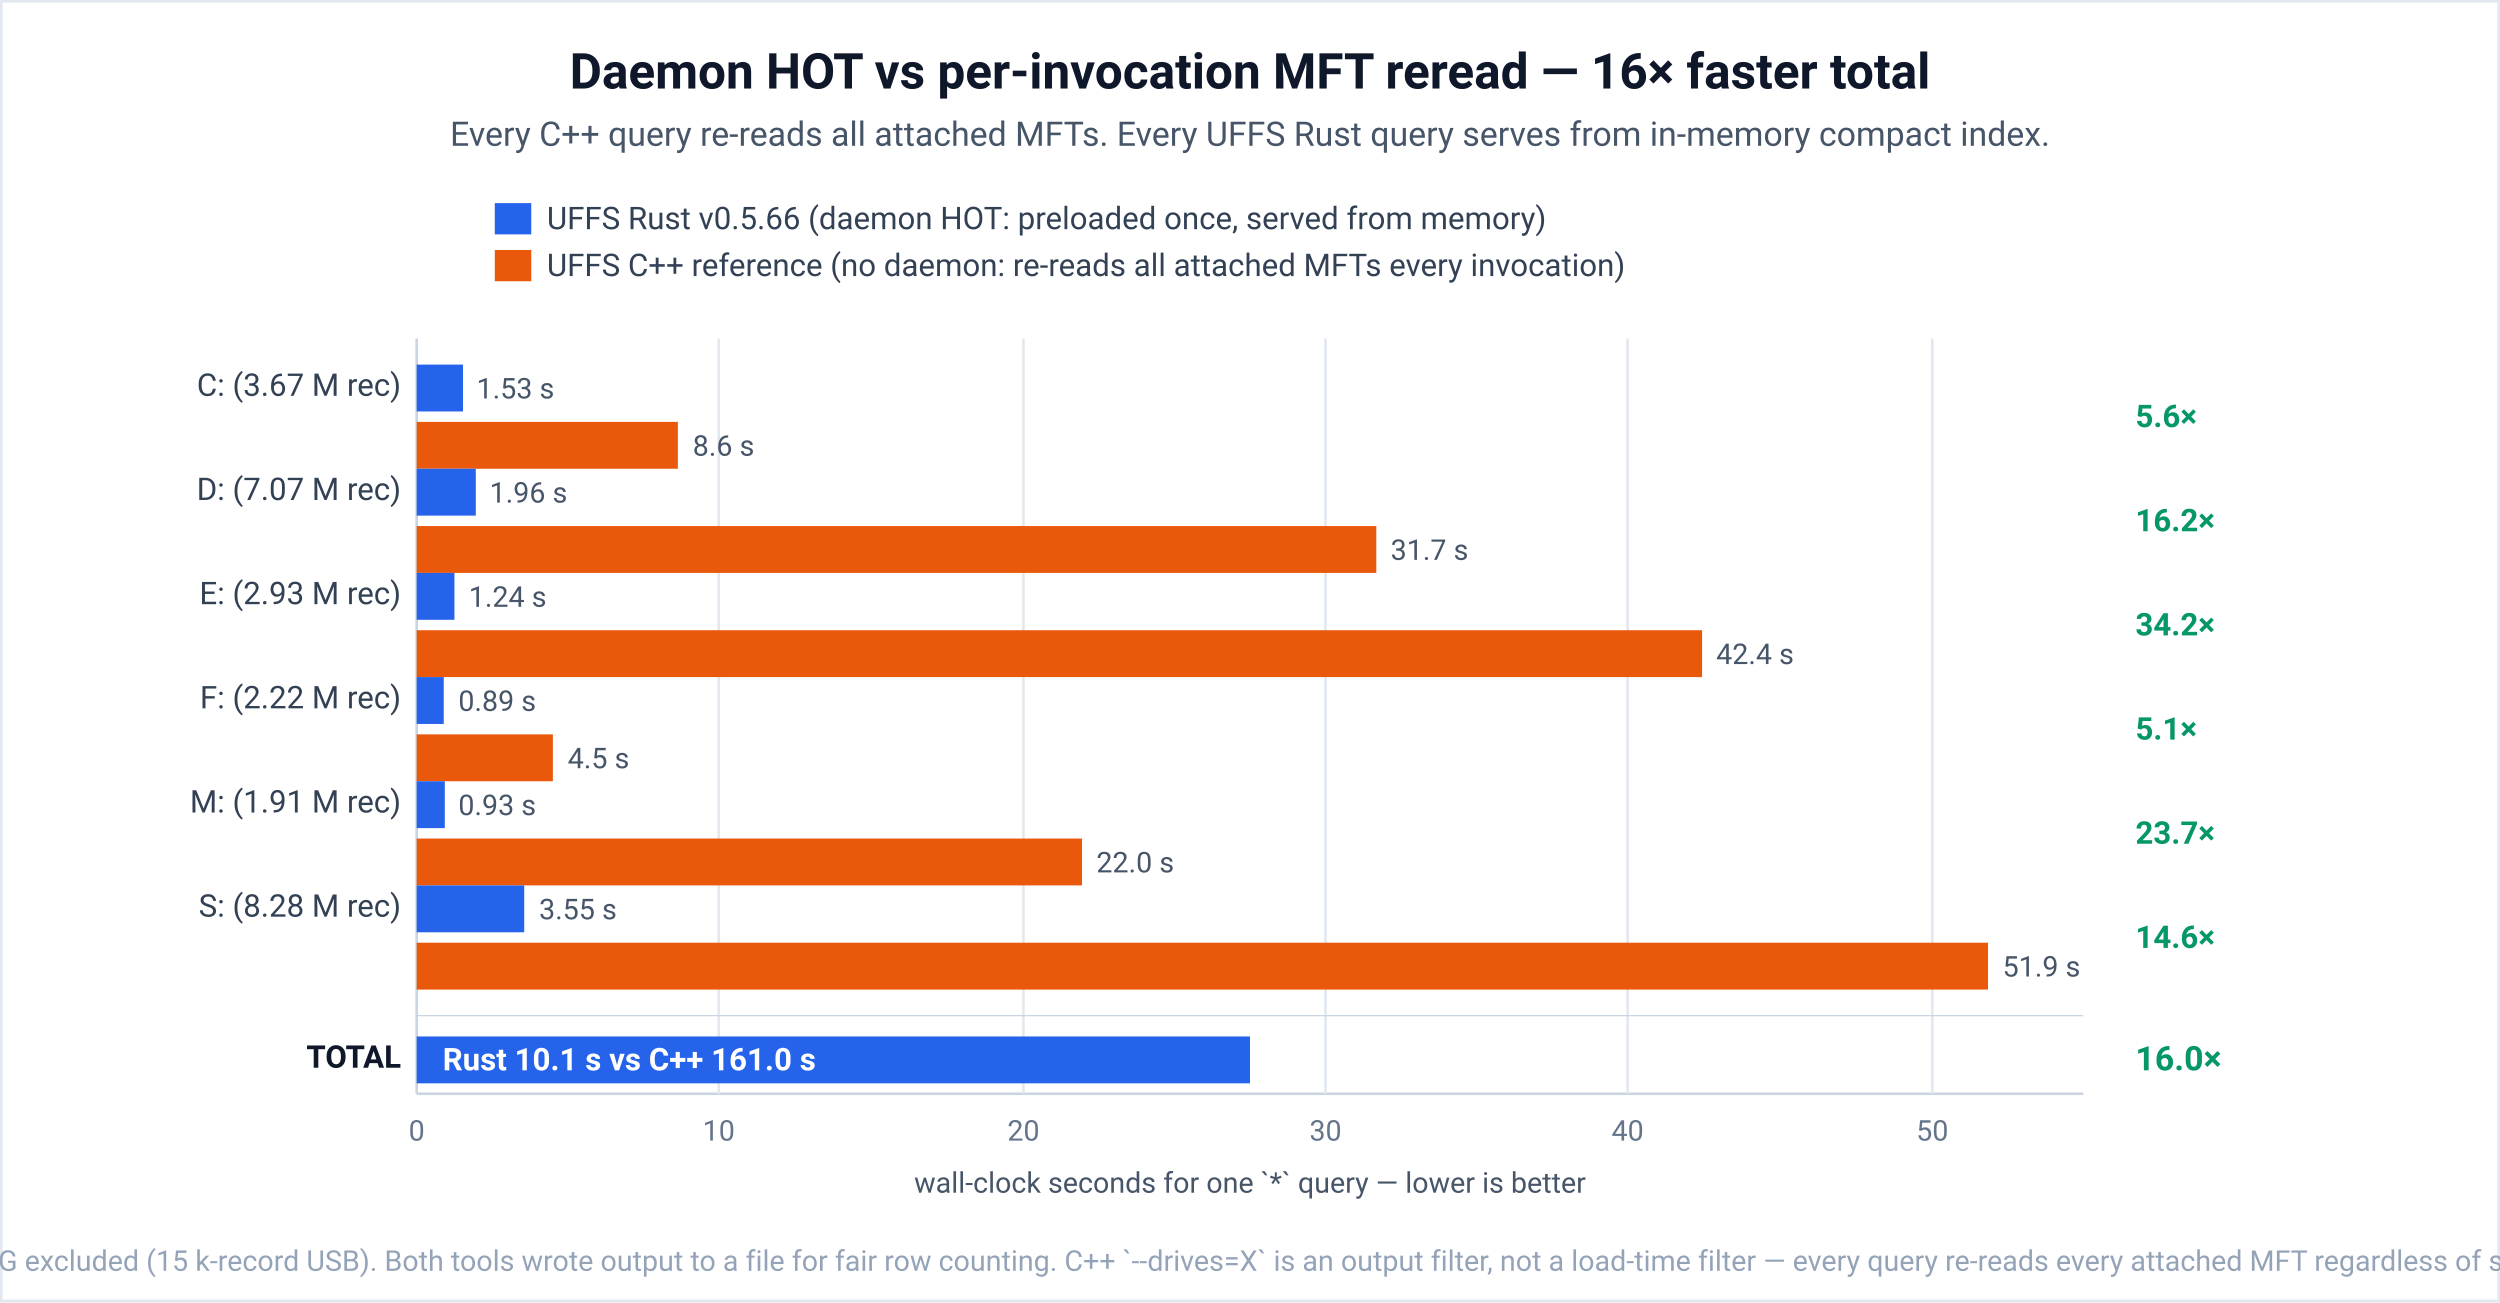
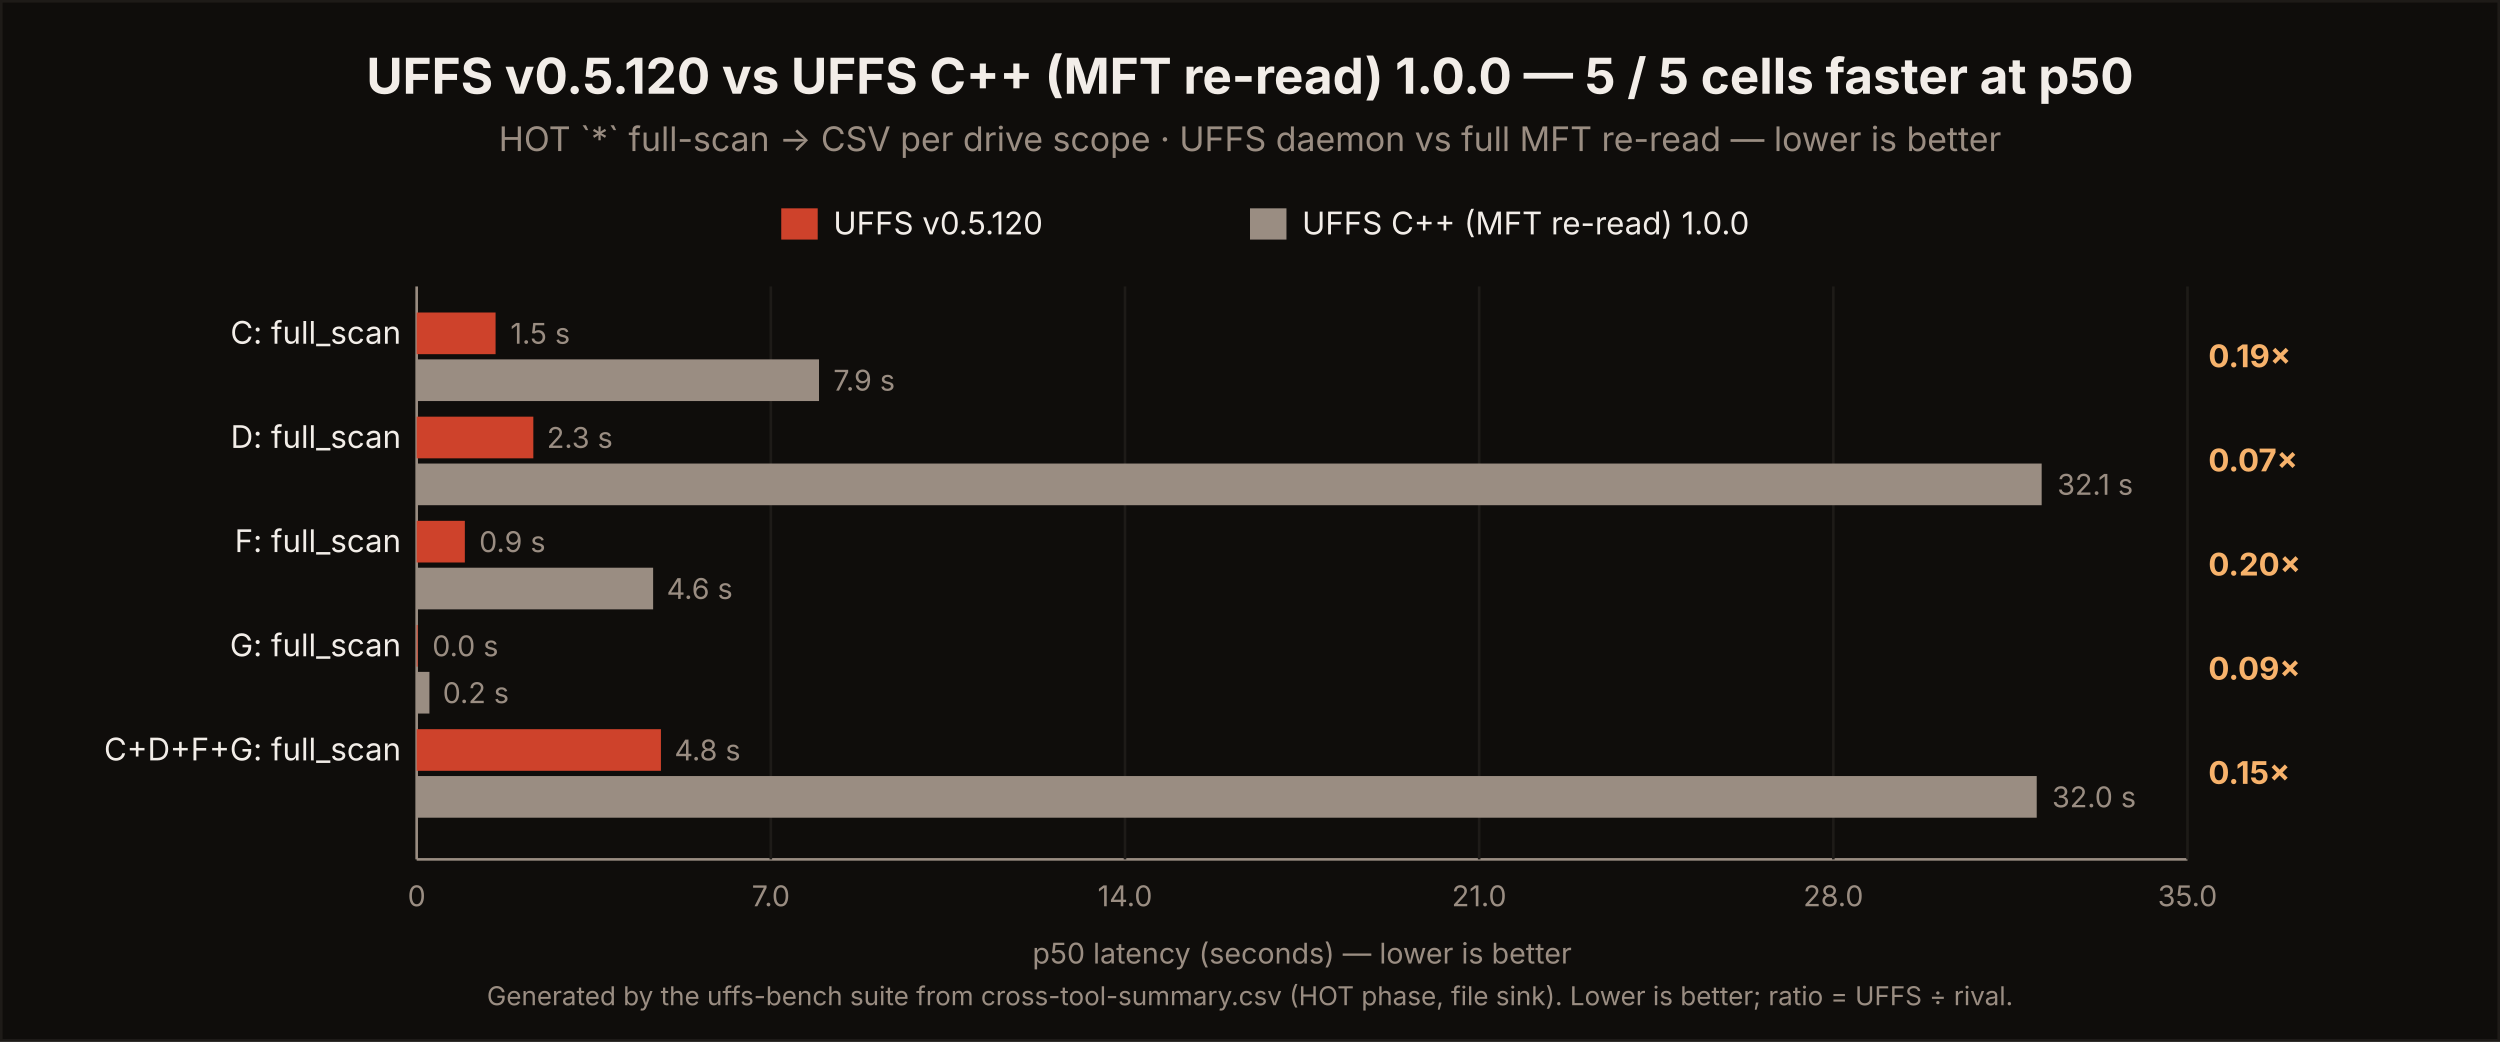
- <svg xmlns="http://www.w3.org/2000/svg" viewBox="0 0 960 500" font-family="-apple-system, BlinkMacSystemFont, 'Segoe UI', Roboto, Helvetica, Arial, sans-serif" role="img" aria-label="Horizontal bar chart: UFFS daemon HOT queries are 16x faster total than UFFS C++ reference per-invocation MFT reread">
-   <rect x="0" y="0" width="960" height="500" fill="#ffffff" />
-   <rect x="0.5" y="0.5" width="959" height="499" fill="none" stroke="#e2e8f0" stroke-width="1" />
-   <text x="480" y="34" text-anchor="middle" font-size="19" font-weight="700" fill="#0f172a">Daemon HOT vs per-invocation MFT reread — 16× faster total</text>
-   <text x="480" y="56" text-anchor="middle" font-size="13" fill="#475569">Every C++ query re-reads all attached MFTs. Every UFFS Rust query serves from in-memory compact index.</text>
-   <g transform="translate(190, 76)" font-size="12" fill="#334155">
-     <rect x="0" y="2" width="14" height="12" fill="#2563eb" />
-     <text x="20" y="12">UFFS Rust v0.5.66 (daemon HOT: preloaded once, served from memory)</text>
-     <rect x="0" y="20" width="14" height="12" fill="#ea580c" />
-     <text x="20" y="30">UFFS C++ reference (no daemon: re-reads all attached MFTs every invocation)</text>
+ <svg xmlns="http://www.w3.org/2000/svg" viewBox="0 0 960 400" font-family="Inter, -apple-system, BlinkMacSystemFont, 'Segoe UI', Roboto, Helvetica, Arial, sans-serif" role="img" aria-label="Horizontal bar chart: UFFS v0.5.120 vs UFFS C++ (MFT re-read) 1.0.0 — 5 / 5 cells faster at p50">
+   <rect x="0" y="0" width="960" height="400" fill="#0F0D0B" />
+   <rect x="0.5" y="0.5" width="959" height="399" fill="none" stroke="#1E1B18" stroke-width="1" />
+   <text x="480" y="36" text-anchor="middle" font-size="19" font-weight="700" fill="#F2EDE8">UFFS v0.5.120 vs UFFS C++ (MFT re-read) 1.0.0 — 5 / 5 cells faster at p50</text>
+   <text x="480" y="58" text-anchor="middle" font-size="13" fill="#9A8D82">HOT `*` full-scan → CSV per drive scope · UFFS daemon vs full MFT re-read — lower is better</text>
+   <g transform="translate(300, 78)" font-size="12" fill="#F2EDE8">
+     <rect x="0" y="2" width="14" height="12" fill="#CE422B" />
+     <text x="20" y="12">UFFS v0.5.120</text>
+     <rect x="180" y="2" width="14" height="12" fill="#9A8D82" />
+     <text x="200" y="12">UFFS C++ (MFT re-read) 1.0.0</text>
  </g>
-   <g font-size="11" fill="#64748b">
-     <line x1="160" y1="130" x2="160" y2="420" stroke="#cbd5e1" stroke-width="1" />
-     <line x1="160" y1="420" x2="800" y2="420" stroke="#cbd5e1" stroke-width="1" />
-     <line x1="276" y1="130" x2="276" y2="420" stroke="#e2e8f0" stroke-width="1" />
-     <text x="276" y="438" text-anchor="middle">10</text>
-     <line x1="393" y1="130" x2="393" y2="420" stroke="#e2e8f0" stroke-width="1" />
-     <text x="393" y="438" text-anchor="middle">20</text>
-     <line x1="509" y1="130" x2="509" y2="420" stroke="#e2e8f0" stroke-width="1" />
-     <text x="509" y="438" text-anchor="middle">30</text>
-     <line x1="625" y1="130" x2="625" y2="420" stroke="#e2e8f0" stroke-width="1" />
-     <text x="625" y="438" text-anchor="middle">40</text>
-     <line x1="742" y1="130" x2="742" y2="420" stroke="#e2e8f0" stroke-width="1" />
-     <text x="742" y="438" text-anchor="middle">50</text>
-     <text x="160" y="438" text-anchor="middle">0</text>
-     <text x="480" y="458" text-anchor="middle" font-size="11" fill="#475569">wall-clock seconds for one `*` query — lower is better</text>
+   <g font-size="11" fill="#9A8D82">
+     <line x1="160" y1="110" x2="160" y2="330" stroke="#9A8D82" stroke-width="1" />
+     <line x1="160" y1="330" x2="840" y2="330" stroke="#9A8D82" stroke-width="1" />
+     <text x="160" y="348" text-anchor="middle">0</text>
+     <line x1="296" y1="110" x2="296" y2="330" stroke="#1E1B18" stroke-width="1" />
+     <text x="296" y="348" text-anchor="middle">7.0</text>
+     <line x1="432" y1="110" x2="432" y2="330" stroke="#1E1B18" stroke-width="1" />
+     <text x="432" y="348" text-anchor="middle">14.0</text>
+     <line x1="568" y1="110" x2="568" y2="330" stroke="#1E1B18" stroke-width="1" />
+     <text x="568" y="348" text-anchor="middle">21.0</text>
+     <line x1="704" y1="110" x2="704" y2="330" stroke="#1E1B18" stroke-width="1" />
+     <text x="704" y="348" text-anchor="middle">28.0</text>
+     <line x1="840" y1="110" x2="840" y2="330" stroke="#1E1B18" stroke-width="1" />
+     <text x="840" y="348" text-anchor="middle">35.0</text>
+     <text x="500" y="370" text-anchor="middle" font-size="11" fill="#9A8D82">p50 latency (seconds) — lower is better</text>
  </g>
-   <g font-size="12" fill="#334155">
-     <text x="154" y="152" text-anchor="end">C: (3.67 M rec)</text>
-     <rect x="160" y="140" width="17.8" height="18" fill="#2563eb" />
-     <rect x="160" y="162" width="100.3" height="18" fill="#ea580c" />
-     <text x="183" y="153" font-size="11" fill="#475569">1.53 s</text>
-     <text x="266" y="175" font-size="11" fill="#475569">8.6 s</text>
-     <text x="820" y="164" font-size="12" font-weight="700" fill="#059669">5.6×</text>
+   <g font-size="12" fill="#F2EDE8">
+     <text x="154" y="132" text-anchor="end">C: full_scan</text>
+     <rect x="160" y="120" width="30.3" height="16" fill="#CE422B" />
+     <rect x="160" y="138" width="154.5" height="16" fill="#9A8D82" />
+     <text x="196" y="132" font-size="11" fill="#9A8D82">1.5 s</text>
+     <text x="320" y="150" font-size="11" fill="#9A8D82">7.9 s</text>
+     <text x="848" y="141" font-size="12" font-weight="700" fill="#F7B26B">0.19×</text>
  </g>
-   <g font-size="12" fill="#334155">
-     <text x="154" y="192" text-anchor="end">D: (7.07 M rec)</text>
-     <rect x="160" y="180" width="22.7" height="18" fill="#2563eb" />
-     <rect x="160" y="202" width="368.5" height="18" fill="#ea580c" />
-     <text x="188" y="193" font-size="11" fill="#475569">1.96 s</text>
-     <text x="534" y="215" font-size="11" fill="#475569">31.7 s</text>
-     <text x="820" y="204" font-size="12" font-weight="700" fill="#059669">16.2×</text>
+   <g font-size="12" fill="#F2EDE8">
+     <text x="154" y="172" text-anchor="end">D: full_scan</text>
+     <rect x="160" y="160" width="44.8" height="16" fill="#CE422B" />
+     <rect x="160" y="178" width="624.0" height="16" fill="#9A8D82" />
+     <text x="210" y="172" font-size="11" fill="#9A8D82">2.3 s</text>
+     <text x="790" y="190" font-size="11" fill="#9A8D82">32.1 s</text>
+     <text x="848" y="181" font-size="12" font-weight="700" fill="#F7B26B">0.07×</text>
  </g>
-   <g font-size="12" fill="#334155">
-     <text x="154" y="232" text-anchor="end">E: (2.93 M rec)</text>
-     <rect x="160" y="220" width="14.5" height="18" fill="#2563eb" />
-     <rect x="160" y="242" width="493.6" height="18" fill="#ea580c" />
-     <text x="180" y="233" font-size="11" fill="#475569">1.24 s</text>
-     <text x="659" y="255" font-size="11" fill="#475569">42.4 s</text>
-     <text x="820" y="244" font-size="12" font-weight="700" fill="#059669">34.2×</text>
+   <g font-size="12" fill="#F2EDE8">
+     <text x="154" y="212" text-anchor="end">F: full_scan</text>
+     <rect x="160" y="200" width="18.5" height="16" fill="#CE422B" />
+     <rect x="160" y="218" width="90.8" height="16" fill="#9A8D82" />
+     <text x="184" y="212" font-size="11" fill="#9A8D82">0.9 s</text>
+     <text x="256" y="230" font-size="11" fill="#9A8D82">4.6 s</text>
+     <text x="848" y="221" font-size="12" font-weight="700" fill="#F7B26B">0.20×</text>
  </g>
-   <g font-size="12" fill="#334155">
-     <text x="154" y="272" text-anchor="end">F: (2.22 M rec)</text>
-     <rect x="160" y="260" width="10.4" height="18" fill="#2563eb" />
-     <rect x="160" y="282" width="52.3" height="18" fill="#ea580c" />
-     <text x="176" y="273" font-size="11" fill="#475569">0.89 s</text>
-     <text x="218" y="295" font-size="11" fill="#475569">4.5 s</text>
-     <text x="820" y="284" font-size="12" font-weight="700" fill="#059669">5.1×</text>
+   <g font-size="12" fill="#F2EDE8">
+     <text x="154" y="252" text-anchor="end">G: full_scan</text>
+     <rect x="160" y="240" width="0.4" height="16" fill="#CE422B" />
+     <rect x="160" y="258" width="4.9" height="16" fill="#9A8D82" />
+     <text x="166" y="252" font-size="11" fill="#9A8D82">0.0 s</text>
+     <text x="170" y="270" font-size="11" fill="#9A8D82">0.2 s</text>
+     <text x="848" y="261" font-size="12" font-weight="700" fill="#F7B26B">0.09×</text>
  </g>
-   <g font-size="12" fill="#334155">
-     <text x="154" y="312" text-anchor="end">M: (1.91 M rec)</text>
-     <rect x="160" y="300" width="10.8" height="18" fill="#2563eb" />
-     <rect x="160" y="322" width="255.5" height="18" fill="#ea580c" />
-     <text x="176" y="313" font-size="11" fill="#475569">0.93 s</text>
-     <text x="421" y="335" font-size="11" fill="#475569">22.0 s</text>
-     <text x="820" y="324" font-size="12" font-weight="700" fill="#059669">23.7×</text>
+   <g font-size="12" fill="#F2EDE8">
+     <text x="154" y="292" text-anchor="end">C+D+F+G: full_scan</text>
+     <rect x="160" y="280" width="93.8" height="16" fill="#CE422B" />
+     <rect x="160" y="298" width="622.1" height="16" fill="#9A8D82" />
+     <text x="259" y="292" font-size="11" fill="#9A8D82">4.8 s</text>
+     <text x="788" y="310" font-size="11" fill="#9A8D82">32.0 s</text>
+     <text x="848" y="301" font-size="12" font-weight="700" fill="#F7B26B">0.15×</text>
  </g>
-   <g font-size="12" fill="#334155">
-     <text x="154" y="352" text-anchor="end">S: (8.28 M rec)</text>
-     <rect x="160" y="340" width="41.3" height="18" fill="#2563eb" />
-     <rect x="160" y="362" width="603.4" height="18" fill="#ea580c" />
-     <text x="207" y="353" font-size="11" fill="#475569">3.55 s</text>
-     <text x="769" y="375" font-size="11" fill="#475569">51.9 s</text>
-     <text x="820" y="364" font-size="12" font-weight="700" fill="#059669">14.6×</text>
-   </g>
-   <line x1="160" y1="390" x2="800" y2="390" stroke="#cbd5e1" stroke-width="0.5" />
-   <g font-size="12" fill="#0f172a">
-     <text x="154" y="410" text-anchor="end" font-weight="700">TOTAL</text>
-     <rect x="160" y="398" width="320" height="18" fill="#2563eb" />
-     <text x="170" y="411" font-size="12" font-weight="700" fill="#ffffff">Rust 10.1 s   vs   C++ 161.0 s</text>
-     <text x="820" y="411" font-size="13" font-weight="700" fill="#059669">16.0×</text>
-   </g>
-   <text x="480" y="488" text-anchor="middle" font-size="11" fill="#94a3b8">Drive G excluded (15 k-record USB). Both tools wrote output to a file for fair row counting. C++ `--drives=X` is an output filter, not a load-time filter — every query re-reads every attached MFT regardless of scope.</text>
+   <text x="480" y="386" text-anchor="middle" font-size="10" fill="#9A8D82">Generated by the uffs-bench suite from cross-tool-summary.csv (HOT phase, file sink). Lower is better; ratio = UFFS ÷ rival.</text>
</svg>
